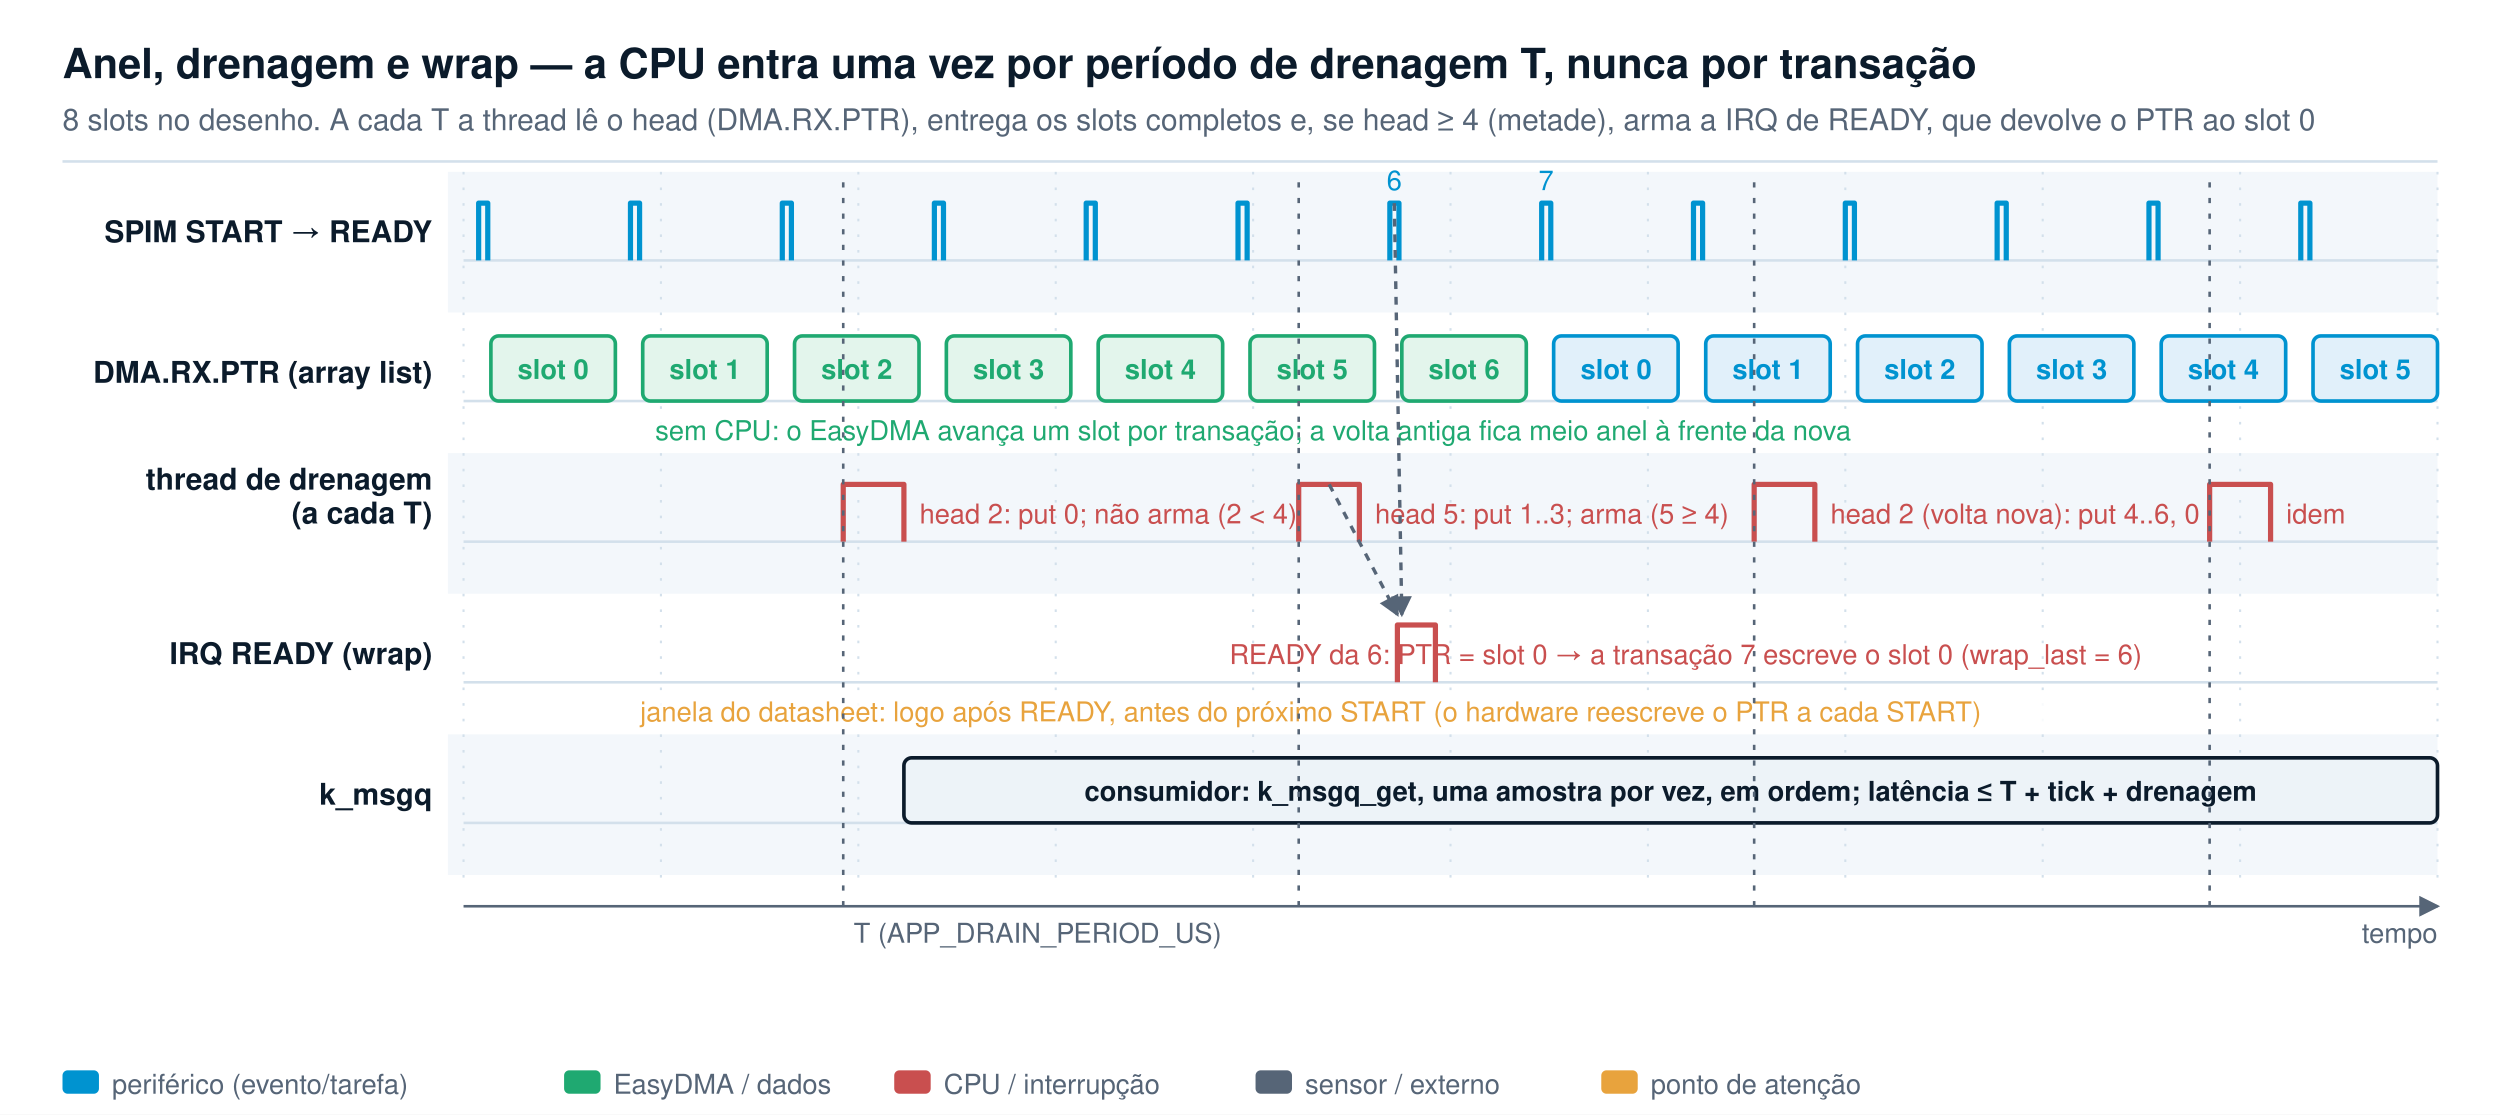
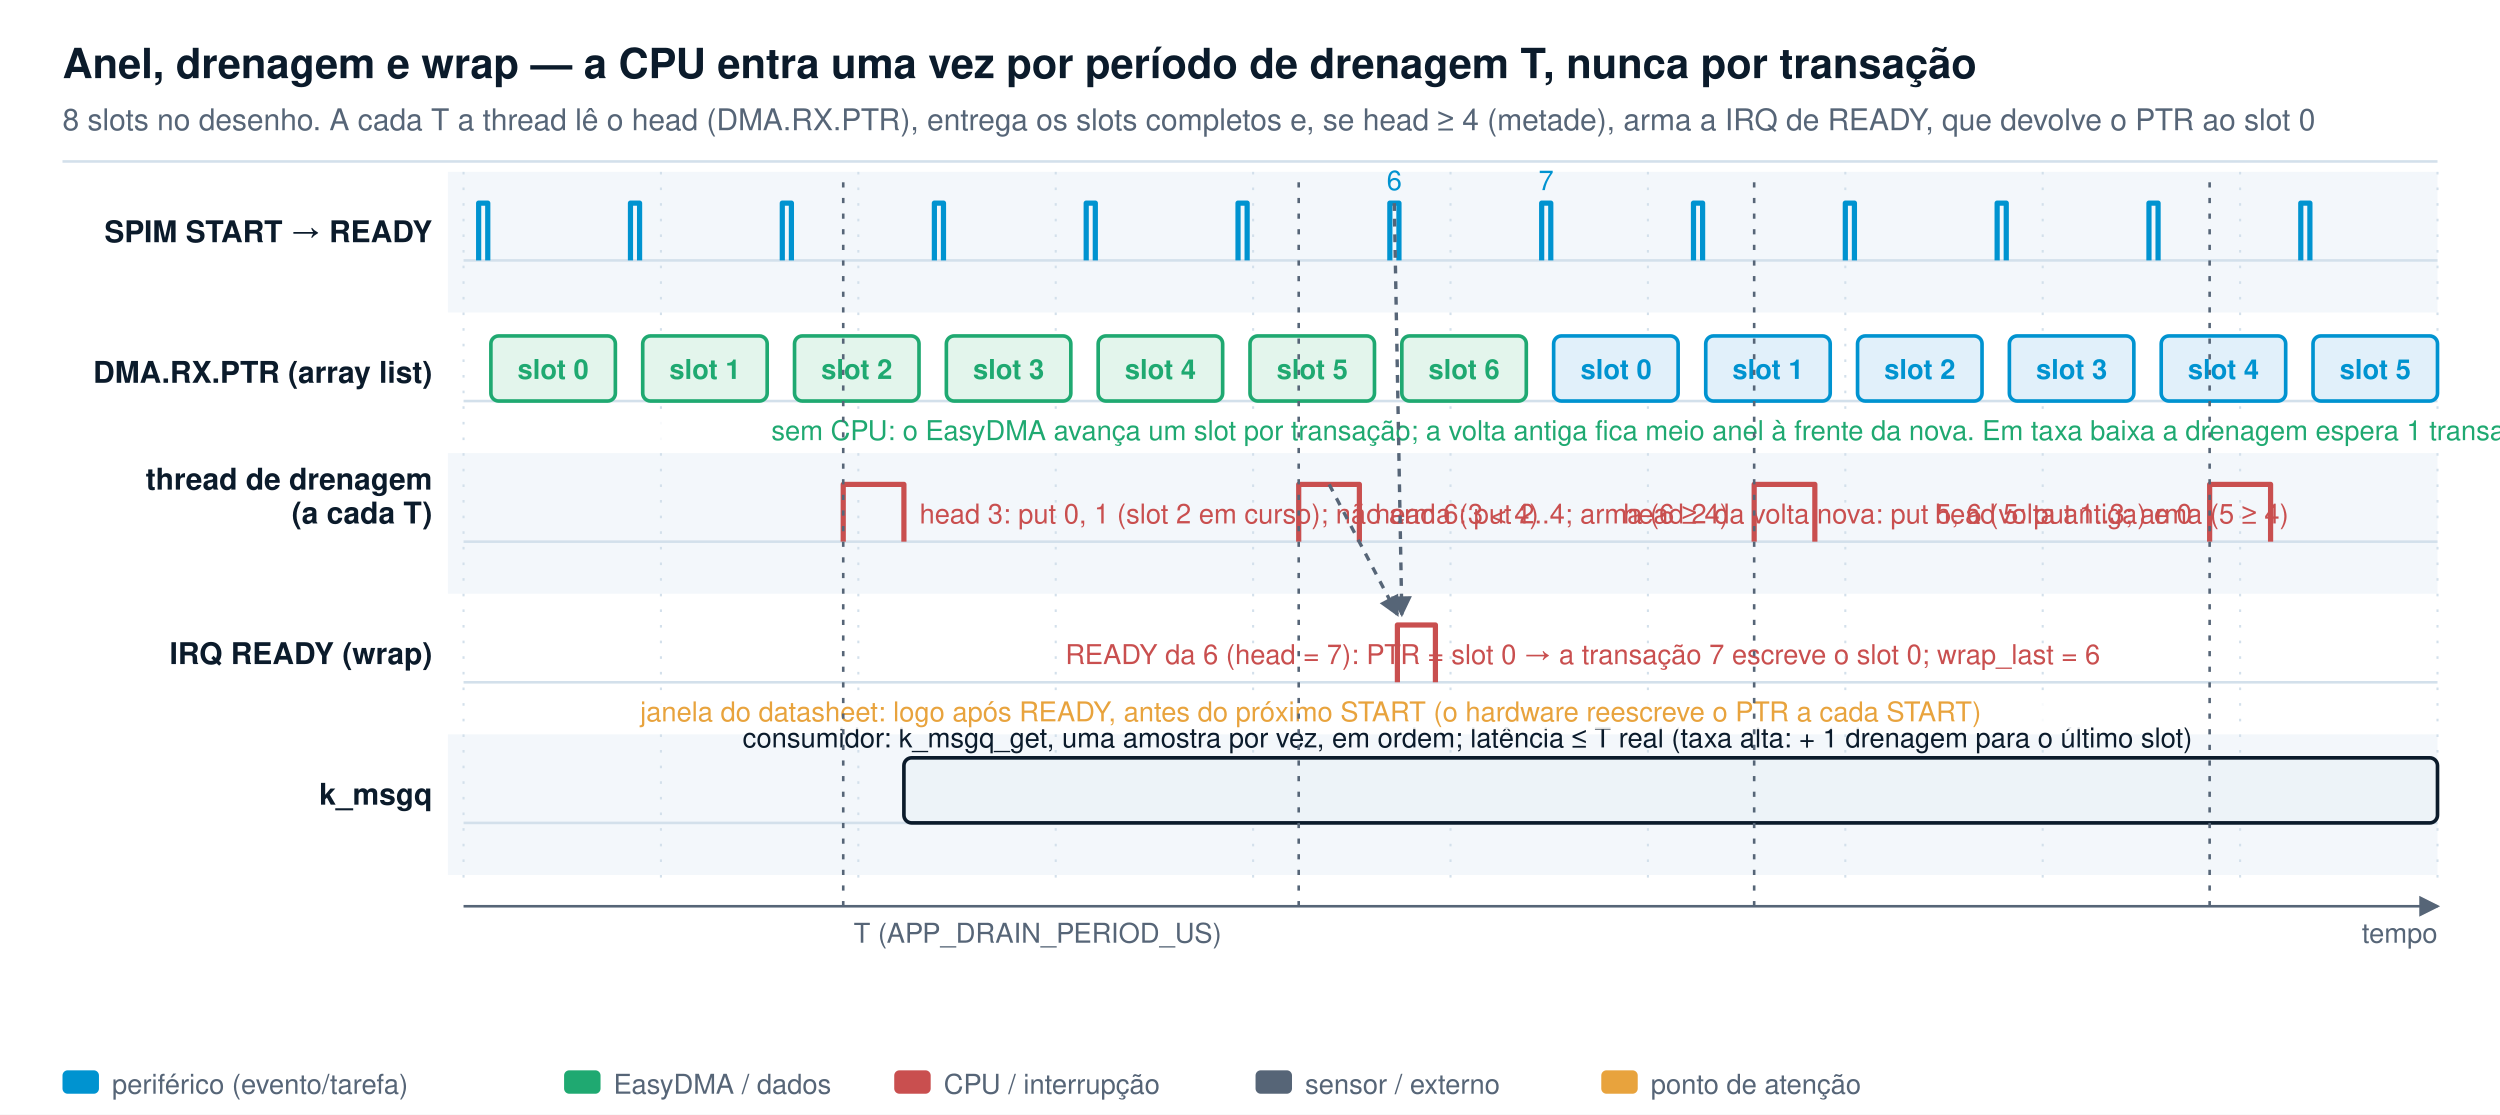
<svg xmlns="http://www.w3.org/2000/svg" width="960" height="428" viewBox="0 0 960 428">
  <defs>
    <marker id="arr" markerWidth="9" markerHeight="9" refX="7" refY="4.5" orient="auto" markerUnits="userSpaceOnUse">
      <path d="M0,0.5 L8,4.5 L0,8.5 z" fill="#566577" />
    </marker>
    <marker id="arr-blue" markerWidth="9" markerHeight="9" refX="7" refY="4.5" orient="auto" markerUnits="userSpaceOnUse">
      <path d="M0,0.5 L8,4.5 L0,8.5 z" fill="#0093D0" />
    </marker>
    <marker id="arr-green" markerWidth="9" markerHeight="9" refX="7" refY="4.5" orient="auto" markerUnits="userSpaceOnUse">
      <path d="M0,0.5 L8,4.5 L0,8.5 z" fill="#1FA971" />
    </marker>
    <marker id="arr-red" markerWidth="9" markerHeight="9" refX="7" refY="4.5" orient="auto" markerUnits="userSpaceOnUse">
      <path d="M0,0.5 L8,4.5 L0,8.5 z" fill="#C94F4F" />
    </marker>
    <filter id="shadow" x="-5%" y="-5%" width="110%" height="120%">
      <feDropShadow dx="0" dy="1.5" stdDeviation="1.5" flood-color="#00224E" flood-opacity="0.12" />
    </filter>
    <pattern id="hatch" width="6" height="6" patternUnits="userSpaceOnUse" patternTransform="rotate(45)">
      <line x1="0" y1="0" x2="0" y2="6" stroke="#D3E0EB" stroke-width="2" />
    </pattern>
  </defs>
  <rect width="100%" height="100%" fill="white" />
  <text x="24" y="30" fill="#0B1B2B" font-family="Segoe UI, Helvetica Neue, Helvetica, Arial, sans-serif" font-size="16" font-weight="600">Anel, drenagem e wrap — a CPU entra uma vez por período de drenagem T, nunca por transação</text>
  <text x="24" y="50" fill="#566577" font-family="Segoe UI, Helvetica Neue, Helvetica, Arial, sans-serif" font-size="11.5">8 slots no desenho. A cada T a thread lê o head (DMA.RX.PTR), entrega os slots completos e, se head ≥ 4 (metade), arma a IRQ de READY, que devolve o PTR ao slot 0</text>
  <line x1="24" y1="62" x2="936" y2="62" stroke="#D3E0EB" stroke-width="1" />
  <rect x="172" y="66" width="764" height="54" fill="#F3F7FB" />
  <line x1="178" y1="100" x2="936" y2="100" stroke="#D3E0EB" stroke-width="1" />
  <text x="166" y="93" text-anchor="end" fill="#0B1B2B" font-family="Segoe UI, Helvetica Neue, Helvetica, Arial, sans-serif" font-size="11.5" font-weight="600">SPIM START → READY</text>
  <line x1="178" y1="154" x2="936" y2="154" stroke="#D3E0EB" stroke-width="1" />
  <text x="166" y="147" text-anchor="end" fill="#0B1B2B" font-family="Segoe UI, Helvetica Neue, Helvetica, Arial, sans-serif" font-size="11.5" font-weight="600">DMA.RX.PTR (array list)</text>
  <rect x="172" y="174" width="764" height="54" fill="#F3F7FB" />
  <line x1="178" y1="208" x2="936" y2="208" stroke="#D3E0EB" stroke-width="1" />
  <text x="166" y="188" text-anchor="end" fill="#0B1B2B" font-family="Segoe UI, Helvetica Neue, Helvetica, Arial, sans-serif" font-size="11.5" font-weight="600">thread de drenagem</text>
  <text x="166" y="201" text-anchor="end" fill="#0B1B2B" font-family="Segoe UI, Helvetica Neue, Helvetica, Arial, sans-serif" font-size="11.5" font-weight="600">(a cada T)</text>
  <line x1="178" y1="262" x2="936" y2="262" stroke="#D3E0EB" stroke-width="1" />
  <text x="166" y="255" text-anchor="end" fill="#0B1B2B" font-family="Segoe UI, Helvetica Neue, Helvetica, Arial, sans-serif" font-size="11.5" font-weight="600">IRQ READY (wrap)</text>
  <rect x="172" y="282" width="764" height="54" fill="#F3F7FB" />
  <line x1="178" y1="316" x2="936" y2="316" stroke="#D3E0EB" stroke-width="1" />
  <text x="166" y="309" text-anchor="end" fill="#0B1B2B" font-family="Segoe UI, Helvetica Neue, Helvetica, Arial, sans-serif" font-size="11.5" font-weight="600">k_msgq</text>
  <line x1="178.0" y1="66" x2="178.0" y2="340" stroke="#D3E0EB" stroke-width="0.8" stroke-dasharray="1 5" />
  <line x1="253.8" y1="66" x2="253.8" y2="340" stroke="#D3E0EB" stroke-width="0.8" stroke-dasharray="1 5" />
  <line x1="329.6" y1="66" x2="329.6" y2="340" stroke="#D3E0EB" stroke-width="0.8" stroke-dasharray="1 5" />
  <line x1="405.4" y1="66" x2="405.4" y2="340" stroke="#D3E0EB" stroke-width="0.8" stroke-dasharray="1 5" />
  <line x1="481.2" y1="66" x2="481.2" y2="340" stroke="#D3E0EB" stroke-width="0.8" stroke-dasharray="1 5" />
  <line x1="557.0" y1="66" x2="557.0" y2="340" stroke="#D3E0EB" stroke-width="0.8" stroke-dasharray="1 5" />
  <line x1="632.8" y1="66" x2="632.8" y2="340" stroke="#D3E0EB" stroke-width="0.8" stroke-dasharray="1 5" />
  <line x1="708.6" y1="66" x2="708.6" y2="340" stroke="#D3E0EB" stroke-width="0.8" stroke-dasharray="1 5" />
  <line x1="784.4" y1="66" x2="784.4" y2="340" stroke="#D3E0EB" stroke-width="0.8" stroke-dasharray="1 5" />
  <line x1="860.2" y1="66" x2="860.2" y2="340" stroke="#D3E0EB" stroke-width="0.8" stroke-dasharray="1 5" />
  <line x1="936.0" y1="66" x2="936.0" y2="340" stroke="#D3E0EB" stroke-width="0.8" stroke-dasharray="1 5" />
  <path d="M183.8,100.0 V78.0 H187.3 V100.0" fill="none" stroke="#0093D0" stroke-width="2" stroke-linejoin="round" />
  <path d="M242.1,100.0 V78.0 H245.6 V100.0" fill="none" stroke="#0093D0" stroke-width="2" stroke-linejoin="round" />
  <path d="M300.4,100.0 V78.0 H303.9 V100.0" fill="none" stroke="#0093D0" stroke-width="2" stroke-linejoin="round" />
  <path d="M358.8,100.0 V78.0 H362.3 V100.0" fill="none" stroke="#0093D0" stroke-width="2" stroke-linejoin="round" />
  <path d="M417.1,100.0 V78.0 H420.6 V100.0" fill="none" stroke="#0093D0" stroke-width="2" stroke-linejoin="round" />
  <path d="M475.4,100.0 V78.0 H478.9 V100.0" fill="none" stroke="#0093D0" stroke-width="2" stroke-linejoin="round" />
  <path d="M533.7,100.0 V78.0 H537.2 V100.0" fill="none" stroke="#0093D0" stroke-width="2" stroke-linejoin="round" />
  <text x="535.4" y="73.0" fill="#0093D0" text-anchor="middle" font-family="Segoe UI, Helvetica Neue, Helvetica, Arial, sans-serif" font-size="10.5">6</text>
  <path d="M592.0,100.0 V78.0 H595.5 V100.0" fill="none" stroke="#0093D0" stroke-width="2" stroke-linejoin="round" />
  <text x="593.7" y="73.0" fill="#0093D0" text-anchor="middle" font-family="Segoe UI, Helvetica Neue, Helvetica, Arial, sans-serif" font-size="10.5">7</text>
  <path d="M650.3,100.0 V78.0 H653.8 V100.0" fill="none" stroke="#0093D0" stroke-width="2" stroke-linejoin="round" />
  <path d="M708.6,100.0 V78.0 H712.1 V100.0" fill="none" stroke="#0093D0" stroke-width="2" stroke-linejoin="round" />
  <path d="M766.9,100.0 V78.0 H770.4 V100.0" fill="none" stroke="#0093D0" stroke-width="2" stroke-linejoin="round" />
  <path d="M825.2,100.0 V78.0 H828.7 V100.0" fill="none" stroke="#0093D0" stroke-width="2" stroke-linejoin="round" />
  <path d="M883.5,100.0 V78.0 H887.0 V100.0" fill="none" stroke="#0093D0" stroke-width="2" stroke-linejoin="round" />
  <rect x="188.5" y="129.0" width="47.8" height="25" rx="3" fill="#E3F5EC" stroke="#1FA971" stroke-width="1.4" />
  <text x="212.4" y="145.5" fill="#1FA971" text-anchor="middle" font-family="Segoe UI, Helvetica Neue, Helvetica, Arial, sans-serif" font-size="10.5" font-weight="600">slot 0</text>
  <rect x="246.8" y="129.0" width="47.8" height="25" rx="3" fill="#E3F5EC" stroke="#1FA971" stroke-width="1.4" />
  <text x="270.7" y="145.5" fill="#1FA971" text-anchor="middle" font-family="Segoe UI, Helvetica Neue, Helvetica, Arial, sans-serif" font-size="10.5" font-weight="600">slot 1</text>
  <rect x="305.1" y="129.0" width="47.8" height="25" rx="3" fill="#E3F5EC" stroke="#1FA971" stroke-width="1.4" />
  <text x="329.0" y="145.5" fill="#1FA971" text-anchor="middle" font-family="Segoe UI, Helvetica Neue, Helvetica, Arial, sans-serif" font-size="10.5" font-weight="600">slot 2</text>
  <rect x="363.4" y="129.0" width="47.8" height="25" rx="3" fill="#E3F5EC" stroke="#1FA971" stroke-width="1.4" />
  <text x="387.3" y="145.5" fill="#1FA971" text-anchor="middle" font-family="Segoe UI, Helvetica Neue, Helvetica, Arial, sans-serif" font-size="10.5" font-weight="600">slot 3</text>
  <rect x="421.7" y="129.0" width="47.8" height="25" rx="3" fill="#E3F5EC" stroke="#1FA971" stroke-width="1.4" />
  <text x="445.6" y="145.5" fill="#1FA971" text-anchor="middle" font-family="Segoe UI, Helvetica Neue, Helvetica, Arial, sans-serif" font-size="10.5" font-weight="600">slot 4</text>
  <rect x="480.0" y="129.0" width="47.8" height="25" rx="3" fill="#E3F5EC" stroke="#1FA971" stroke-width="1.4" />
  <text x="503.9" y="145.5" fill="#1FA971" text-anchor="middle" font-family="Segoe UI, Helvetica Neue, Helvetica, Arial, sans-serif" font-size="10.5" font-weight="600">slot 5</text>
  <rect x="538.3" y="129.0" width="47.8" height="25" rx="3" fill="#E3F5EC" stroke="#1FA971" stroke-width="1.4" />
  <text x="562.2" y="145.5" fill="#1FA971" text-anchor="middle" font-family="Segoe UI, Helvetica Neue, Helvetica, Arial, sans-serif" font-size="10.5" font-weight="600">slot 6</text>
  <rect x="596.6" y="129.0" width="47.8" height="25" rx="3" fill="#E1F0FA" stroke="#0093D0" stroke-width="1.4" />
  <text x="620.6" y="145.5" fill="#0093D0" text-anchor="middle" font-family="Segoe UI, Helvetica Neue, Helvetica, Arial, sans-serif" font-size="10.5" font-weight="600">slot 0</text>
  <rect x="655.0" y="129.0" width="47.8" height="25" rx="3" fill="#E1F0FA" stroke="#0093D0" stroke-width="1.4" />
  <text x="678.9" y="145.5" fill="#0093D0" text-anchor="middle" font-family="Segoe UI, Helvetica Neue, Helvetica, Arial, sans-serif" font-size="10.5" font-weight="600">slot 1</text>
  <rect x="713.3" y="129.0" width="47.8" height="25" rx="3" fill="#E1F0FA" stroke="#0093D0" stroke-width="1.4" />
  <text x="737.2" y="145.5" fill="#0093D0" text-anchor="middle" font-family="Segoe UI, Helvetica Neue, Helvetica, Arial, sans-serif" font-size="10.5" font-weight="600">slot 2</text>
  <rect x="771.6" y="129.0" width="47.8" height="25" rx="3" fill="#E1F0FA" stroke="#0093D0" stroke-width="1.4" />
  <text x="795.5" y="145.5" fill="#0093D0" text-anchor="middle" font-family="Segoe UI, Helvetica Neue, Helvetica, Arial, sans-serif" font-size="10.5" font-weight="600">slot 3</text>
  <rect x="829.9" y="129.0" width="47.8" height="25" rx="3" fill="#E1F0FA" stroke="#0093D0" stroke-width="1.4" />
  <text x="853.8" y="145.5" fill="#0093D0" text-anchor="middle" font-family="Segoe UI, Helvetica Neue, Helvetica, Arial, sans-serif" font-size="10.5" font-weight="600">slot 4</text>
  <rect x="888.2" y="129.0" width="47.8" height="25" rx="3" fill="#E1F0FA" stroke="#0093D0" stroke-width="1.4" />
  <text x="912.1" y="145.5" fill="#0093D0" text-anchor="middle" font-family="Segoe UI, Helvetica Neue, Helvetica, Arial, sans-serif" font-size="10.5" font-weight="600">slot 5</text>
  <path d="M323.8,208.0 V186.0 H347.1 V208.0" fill="none" stroke="#C94F4F" stroke-width="2" stroke-linejoin="round" />
-   <text x="353.1" y="201.0" fill="#C94F4F" text-anchor="start" font-family="Segoe UI, Helvetica Neue, Helvetica, Arial, sans-serif" font-size="10.5">head 2: put 0; não arma (2 &lt; 4)</text>
+   <text x="353.1" y="201.0" fill="#C94F4F" text-anchor="start" font-family="Segoe UI, Helvetica Neue, Helvetica, Arial, sans-serif" font-size="10.5">head 3: put 0, 1 (slot 2 em curso); não arma (3 &lt; 4)</text>
  <path d="M498.7,208.0 V186.0 H522.0 V208.0" fill="none" stroke="#C94F4F" stroke-width="2" stroke-linejoin="round" />
-   <text x="528.0" y="201.0" fill="#C94F4F" text-anchor="start" font-family="Segoe UI, Helvetica Neue, Helvetica, Arial, sans-serif" font-size="10.5">head 5: put 1..3; arma (5 ≥ 4)</text>
+   <text x="528.0" y="201.0" fill="#C94F4F" text-anchor="start" font-family="Segoe UI, Helvetica Neue, Helvetica, Arial, sans-serif" font-size="10.5">head 6: put 2..4; arma (6 ≥ 4)</text>
  <path d="M673.6,208.0 V186.0 H696.9 V208.0" fill="none" stroke="#C94F4F" stroke-width="2" stroke-linejoin="round" />
-   <text x="702.9" y="201.0" fill="#C94F4F" text-anchor="start" font-family="Segoe UI, Helvetica Neue, Helvetica, Arial, sans-serif" font-size="10.5">head 2 (volta nova): put 4..6, 0</text>
+   <text x="623.3" y="201.0" fill="#C94F4F" text-anchor="start" font-family="Segoe UI, Helvetica Neue, Helvetica, Arial, sans-serif" font-size="10.5">head 2 da volta nova: put 5, 6 (volta antiga) e 0</text>
  <path d="M848.5,208.0 V186.0 H871.9 V208.0" fill="none" stroke="#C94F4F" stroke-width="2" stroke-linejoin="round" />
-   <text x="877.9" y="201.0" fill="#C94F4F" text-anchor="start" font-family="Segoe UI, Helvetica Neue, Helvetica, Arial, sans-serif" font-size="10.5">idem</text>
+   <text x="743.0" y="201.0" fill="#C94F4F" text-anchor="start" font-family="Segoe UI, Helvetica Neue, Helvetica, Arial, sans-serif" font-size="10.5">head 5: put 1..3; arma (5 ≥ 4)</text>
  <path d="M536.6,262.0 V240.0 H551.2 V262.0" fill="none" stroke="#C94F4F" stroke-width="2" stroke-linejoin="round" />
-   <text x="472.1" y="255.0" fill="#C94F4F" text-anchor="start" font-family="Segoe UI, Helvetica Neue, Helvetica, Arial, sans-serif" font-size="10.5">READY da 6: PTR = slot 0 → a transação 7 escreve o slot 0 (wrap_last = 6)</text>
+   <text x="409.1" y="255.0" fill="#C94F4F" text-anchor="start" font-family="Segoe UI, Helvetica Neue, Helvetica, Arial, sans-serif" font-size="10.5">READY da 6 (head = 7): PTR = slot 0 → a transação 7 escreve o slot 0; wrap_last = 6</text>
  <rect x="347.1" y="291.0" width="588.9" height="25" rx="3" fill="#EDF3F8" stroke="#0B1B2B" stroke-width="1.4" />
-   <text x="641.5" y="307.5" fill="#0B1B2B" text-anchor="middle" font-family="Segoe UI, Helvetica Neue, Helvetica, Arial, sans-serif" font-size="10.5" font-weight="600">consumidor: k_msgq_get, uma amostra por vez, em ordem; latência ≤ T + tick + drenagem</text>
+   <text x="563.5" y="287.0" fill="#0B1B2B" text-anchor="middle" font-family="Segoe UI, Helvetica Neue, Helvetica, Arial, sans-serif" font-size="10.5">consumidor: k_msgq_get, uma amostra por vez, em ordem; latência ≤ T real (taxa alta: + 1 drenagem para o último slot)</text>
  <rect x="204.7" y="266" width="597.2" height="14" rx="3" fill="white" opacity="0.85" />
  <text x="503.3" y="277.0" fill="#E8A33D" text-anchor="middle" font-family="Segoe UI, Helvetica Neue, Helvetica, Arial, sans-serif" font-size="10.5">janela do datasheet: logo após READY, antes do próximo START (o hardware reescreve o PTR a cada START)</text>
-   <rect x="202.9" y="158" width="556.6" height="14" rx="3" fill="white" opacity="0.85" />
-   <text x="481.2" y="169.0" fill="#1FA971" text-anchor="middle" font-family="Segoe UI, Helvetica Neue, Helvetica, Arial, sans-serif" font-size="10.5">sem CPU: o EasyDMA avança um slot por transação; a volta antiga fica meio anel à frente da nova</text>
+   <rect x="220.8" y="158" width="968.1" height="14" rx="3" fill="white" opacity="0.85" />
+   <text x="704.9" y="169.0" fill="#1FA971" text-anchor="middle" font-family="Segoe UI, Helvetica Neue, Helvetica, Arial, sans-serif" font-size="10.5">sem CPU: o EasyDMA avança um slot por transação; a volta antiga fica meio anel à frente da nova. Em taxa baixa a drenagem espera 1 transação e entrega também o head−1</text>
  <line x1="510.4" y1="186.0" x2="536.6" y2="236.0" stroke="#566577" stroke-width="1.3" stroke-dasharray="3 3" marker-end="url(#arr)" />
  <line x1="535.4" y1="78.0" x2="538.3" y2="236.0" stroke="#566577" stroke-width="1.3" stroke-dasharray="3 3" marker-end="url(#arr)" />
  <line x1="323.8" y1="70" x2="323.8" y2="348" stroke="#566577" stroke-width="1" stroke-dasharray="2 4" />
  <text x="327.8" y="362.0" fill="#566577" text-anchor="start" font-family="Segoe UI, Helvetica Neue, Helvetica, Arial, sans-serif" font-size="10.5">T (APP_DRAIN_PERIOD_US)</text>
  <line x1="498.7" y1="70" x2="498.7" y2="348" stroke="#566577" stroke-width="1" stroke-dasharray="2 4" />
  <line x1="673.6" y1="70" x2="673.6" y2="348" stroke="#566577" stroke-width="1" stroke-dasharray="2 4" />
  <line x1="848.5" y1="70" x2="848.5" y2="348" stroke="#566577" stroke-width="1" stroke-dasharray="2 4" />
  <line x1="178" y1="348" x2="936" y2="348" stroke="#566577" stroke-width="1" marker-end="url(#arr)" />
  <text x="936" y="362" text-anchor="end" fill="#566577" font-family="Segoe UI, Helvetica Neue, Helvetica, Arial, sans-serif" font-size="10.5">tempo</text>
  <rect x="24" y="411" width="14" height="9" rx="2" fill="#0093D0" />
  <text x="43" y="420" fill="#566577" font-family="Segoe UI, Helvetica Neue, Helvetica, Arial, sans-serif" font-size="10.5">periférico (evento/tarefa)</text>
  <rect x="216.61" y="411" width="14" height="9" rx="2" fill="#1FA971" />
  <text x="235.61" y="420" fill="#566577" font-family="Segoe UI, Helvetica Neue, Helvetica, Arial, sans-serif" font-size="10.5">EasyDMA / dados</text>
  <rect x="343.385" y="411" width="14" height="9" rx="2" fill="#C94F4F" />
  <text x="362.385" y="420" fill="#566577" font-family="Segoe UI, Helvetica Neue, Helvetica, Arial, sans-serif" font-size="10.5">CPU / interrupção</text>
  <rect x="482.13" y="411" width="14" height="9" rx="2" fill="#566577" />
  <text x="501.13" y="420" fill="#566577" font-family="Segoe UI, Helvetica Neue, Helvetica, Arial, sans-serif" font-size="10.5">sensor / externo</text>
  <rect x="614.89" y="411" width="14" height="9" rx="2" fill="#E8A33D" />
  <text x="633.89" y="420" fill="#566577" font-family="Segoe UI, Helvetica Neue, Helvetica, Arial, sans-serif" font-size="10.5">ponto de atenção</text>
</svg>
